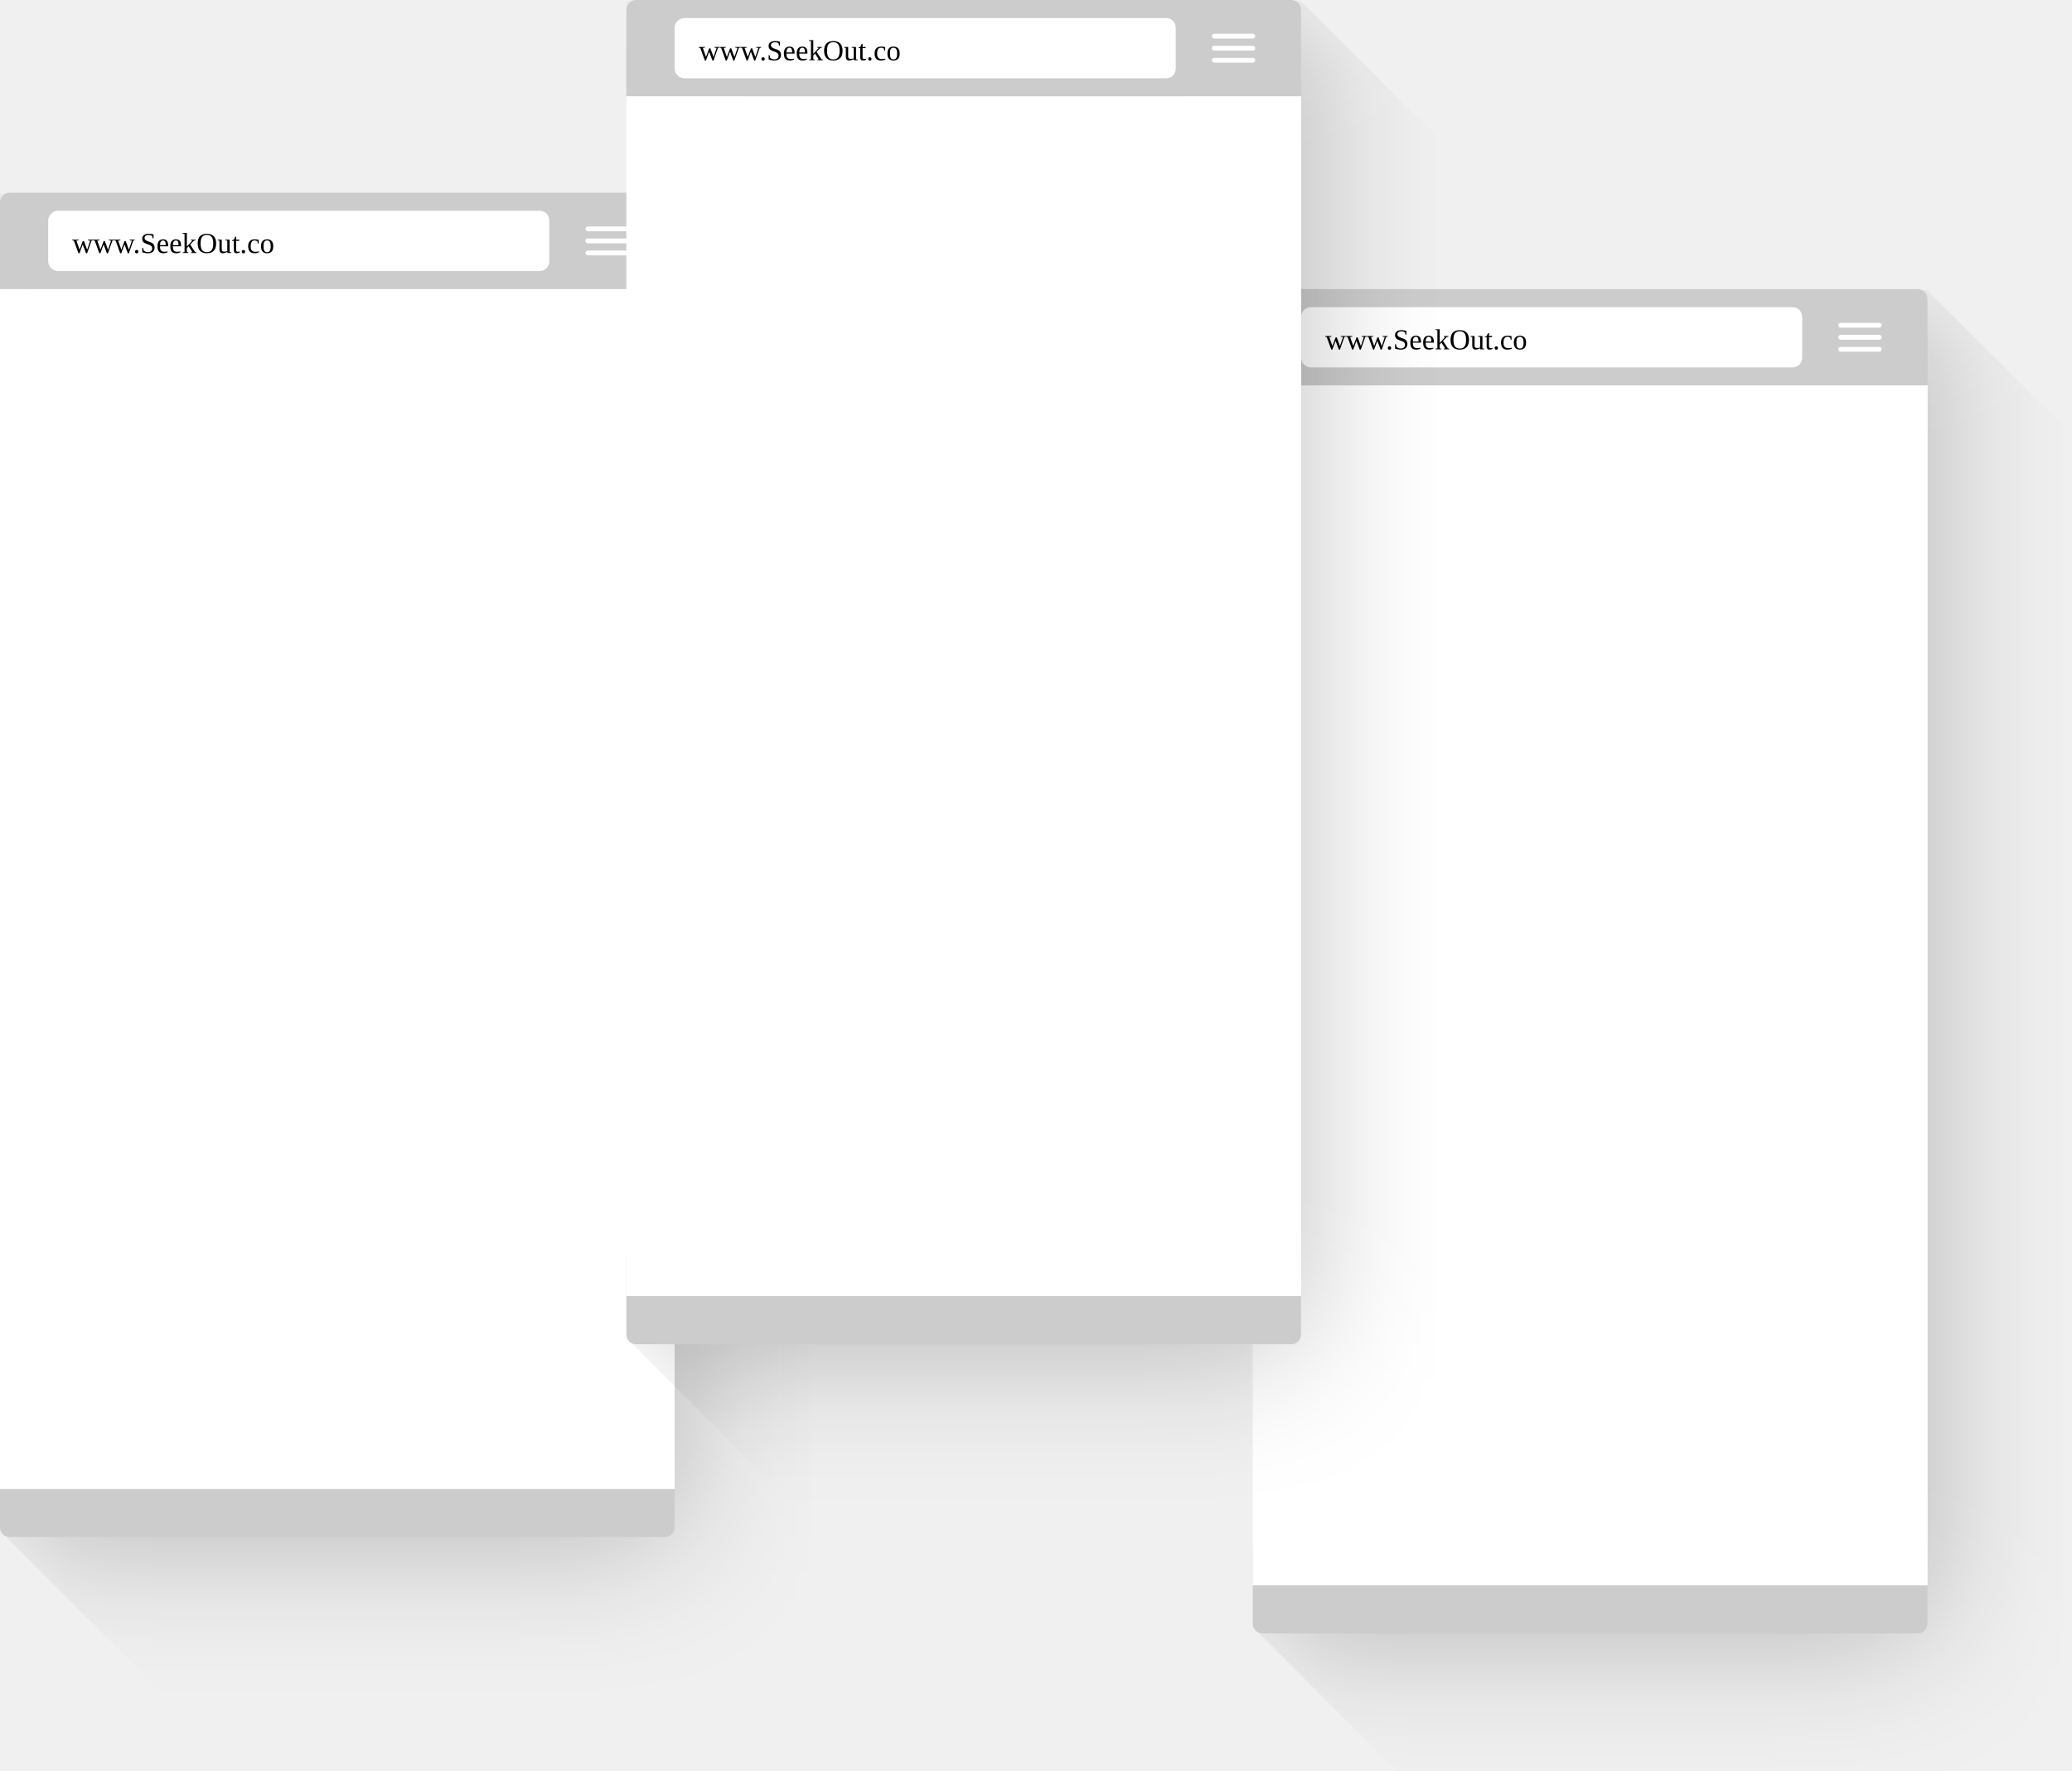
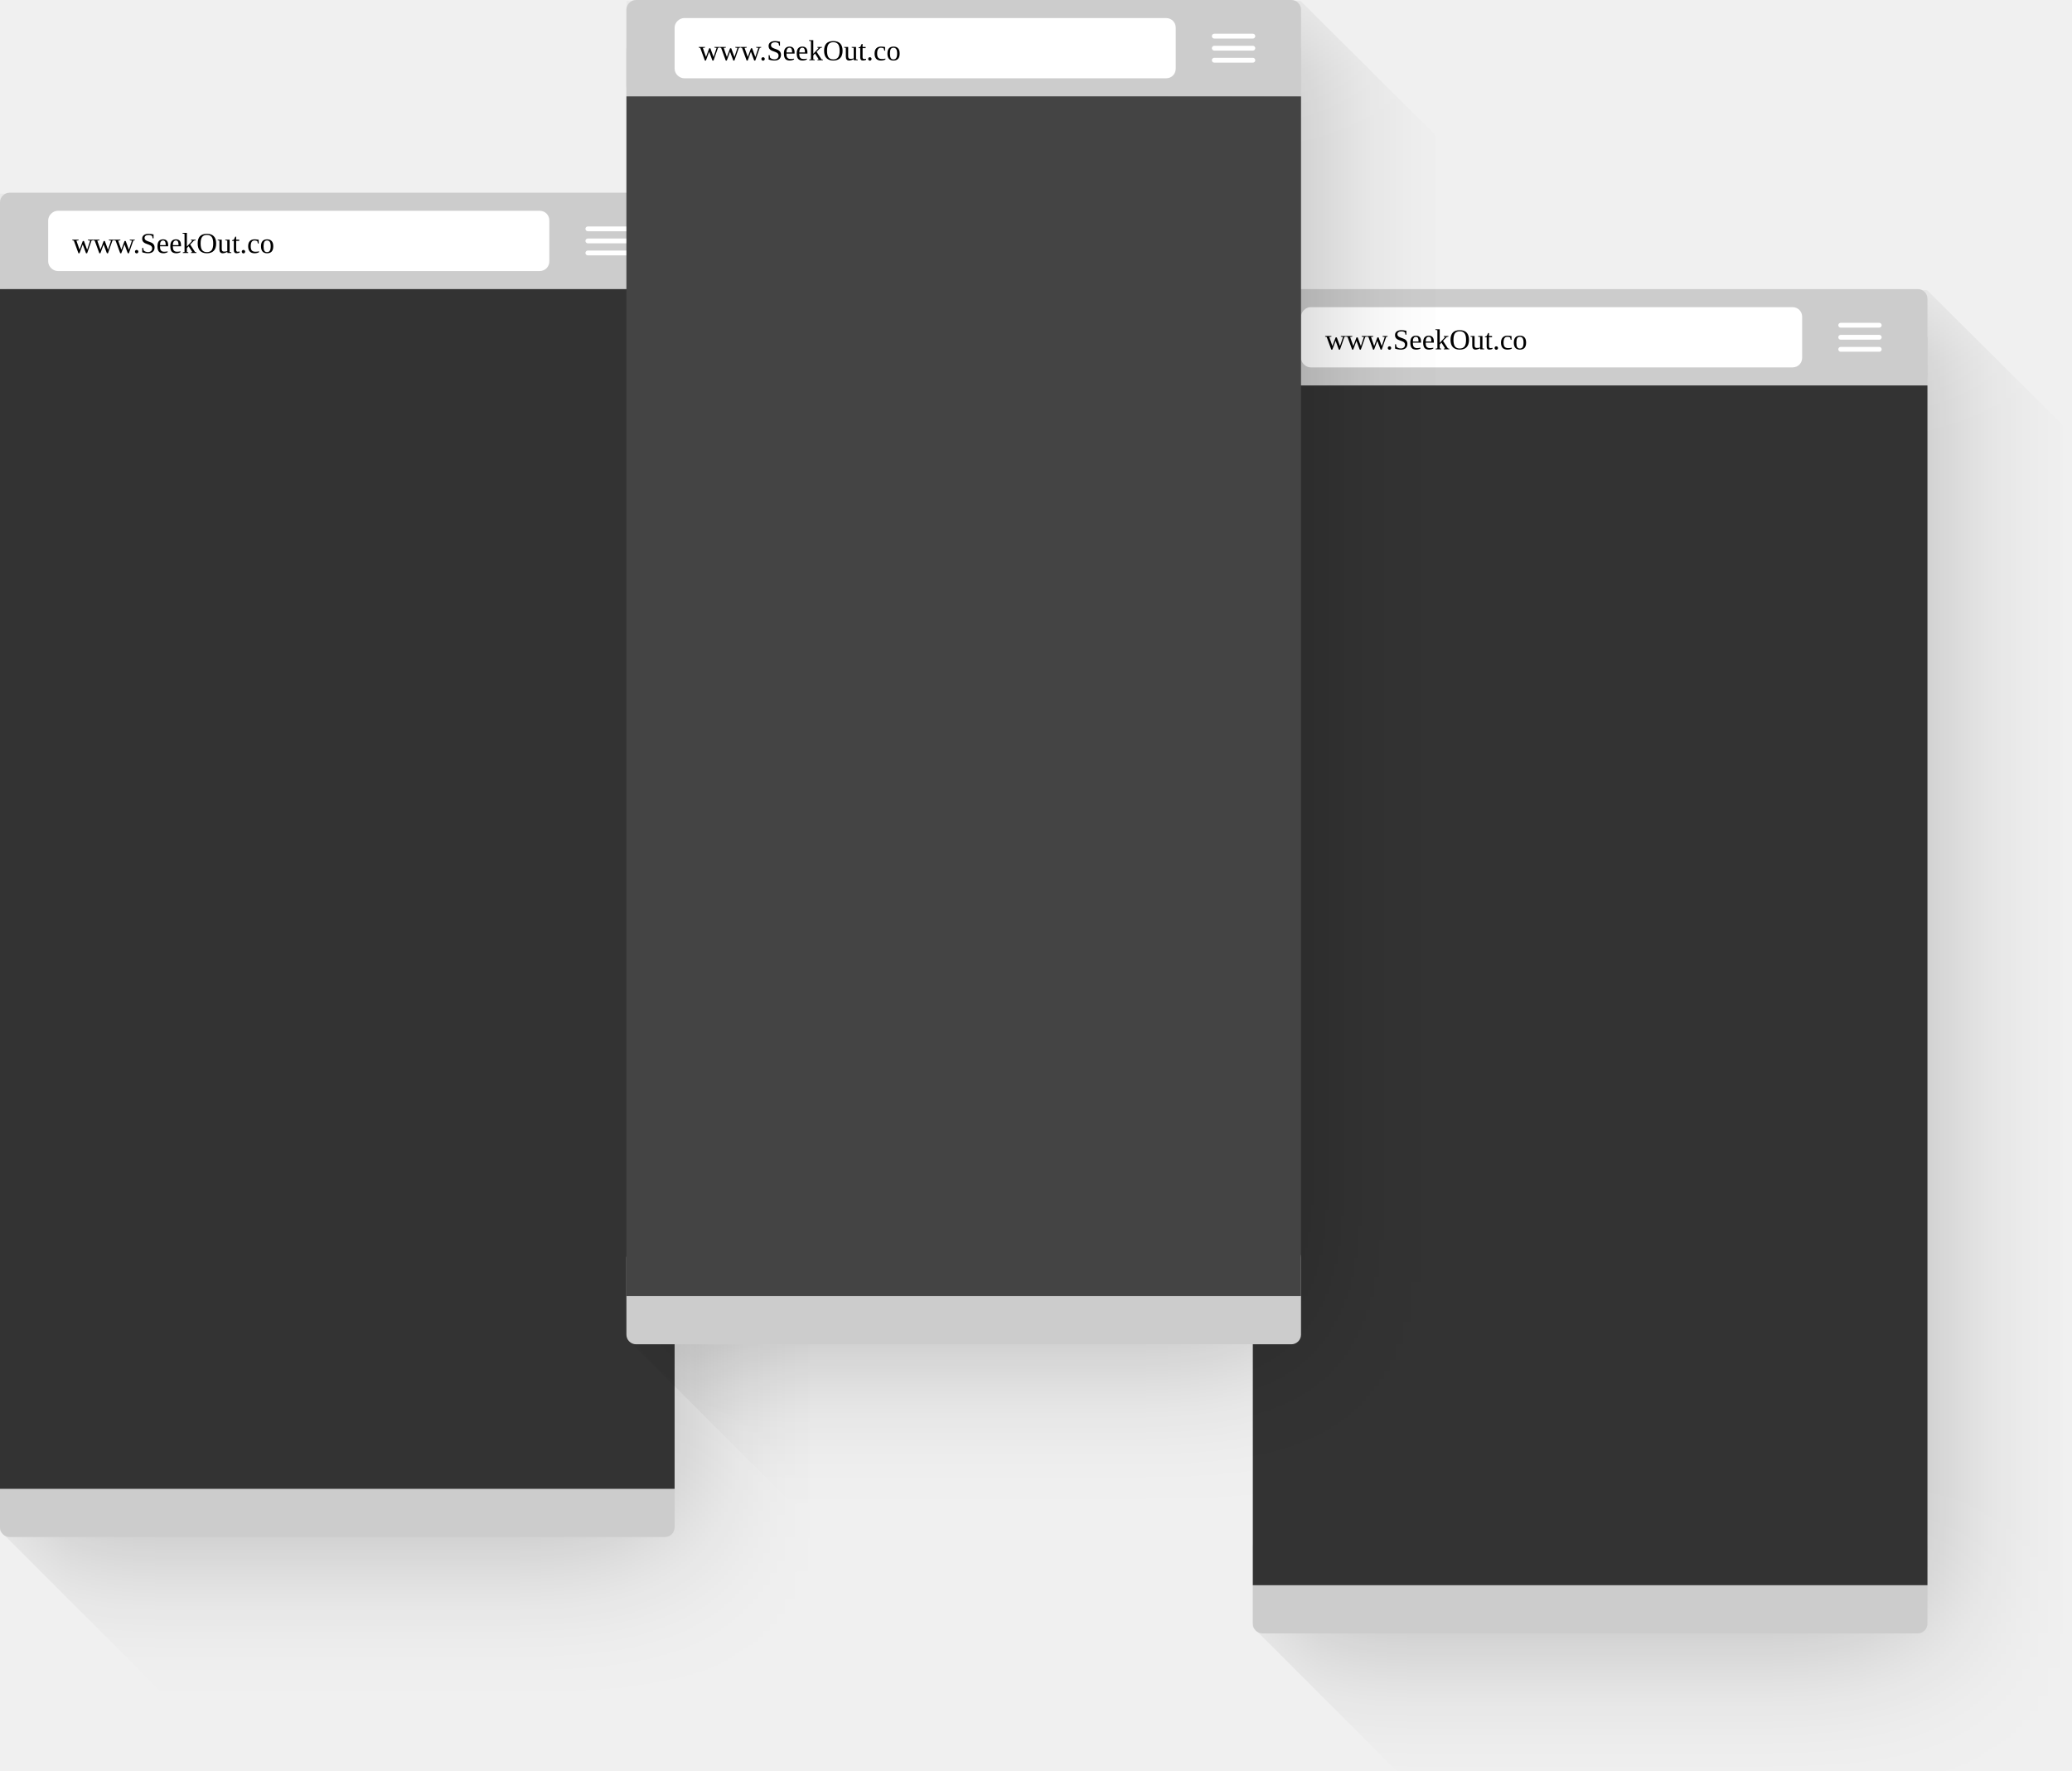
<svg xmlns="http://www.w3.org/2000/svg" xmlns:xlink="http://www.w3.org/1999/xlink" class="ui-iphones-trio" viewBox="0 0 860 735">
  <defs>
    <filter id="blurFilter01" x="0" y="0">
      <feGaussianBlur in="SourceGraphic" stdDeviation="30" />
    </filter>
    <clipPath id="dropShadow01">
      <path d="M279.8.4L359 79.2v559.2H83l-83-83V.4" />
    </clipPath>
    <g id="ui-iphone-w-shadow">
      <path fill="#000" fill-opacity=".25" d="M0 0h280v558H0z" clip-path="url(#dropShadow01)" style="filter: url(#blurFilter01);" />
      <path fill="#CCC" d="M280 554c0 2.2-1.8 4-4 4H4c-2.2 0-4-1.8-4-4v-32c0-2.2 1.8-4 4-4h272c2.2 0 4 1.8 4 4v32z" />
-       <path fill="#FFF" d="M0 40h280v498H0z" />
      <path fill="#CCC" d="M0 20h280v20H0z" />
      <path fill="#CCC" d="M280 36c0 2.2-1.8 4-4 4H4c-2.2 0-4-1.8-4-4V4c0-2.2 1.8-4 4-4h272c2.2 0 4 1.8 4 4v32z" />
      <path fill="#FFF" d="M228 28.5c0 2.2-1.7 4-4 4H24c-2 0-4-1.8-4-4v-17c0-2.2 2-4 4-4h200c2.3 0 4 1.8 4 4v17z" />
      <g fill="none" stroke="#FFF" stroke-width="2" stroke-linecap="round" stroke-miterlimit="10">
        <path d="M244 20h16M244 25h16M244 15h16" />
      </g>
      <text x="30" y="25" font-size="12">www.SeekOut.co</text>
    </g>
  </defs>
+   <g transform="translate(520,120)" class="ui-phone ui-phone--front">
+     <use xlink:href="#ui-iphone-w-shadow" />
+     <path class="ui-phone__screen" fill="#333" d="M0 40h280v498H0z" />
+   </g>
  <g transform="translate(0,80)" class="ui-phone ui-phone--left">
    <use xlink:href="#ui-iphone-w-shadow" />
-     <path class="ui-phone__screen" fill="#fff" d="M0 40h280v498H0z" />
-   </g>
-   <g transform="translate(520,120)" class="ui-phone ui-phone--front">
-     <use xlink:href="#ui-iphone-w-shadow" />
-     <path class="ui-phone__screen" fill="#fff" d="M0 40h280v498H0z" />
+     <path class="ui-phone__screen" fill="#333" d="M0 40h280v498H0z" />
  </g>
  <g transform="translate(260,0)" class="ui-phone ui-phone--front">
    <use xlink:href="#ui-iphone-w-shadow" />
-     <path class="ui-phone__screen" fill="#fff" d="M0 40h280v498H0z" />
+     <path class="ui-phone__screen" fill="#444" d="M0 40h280v498H0z" />
  </g>
</svg>
